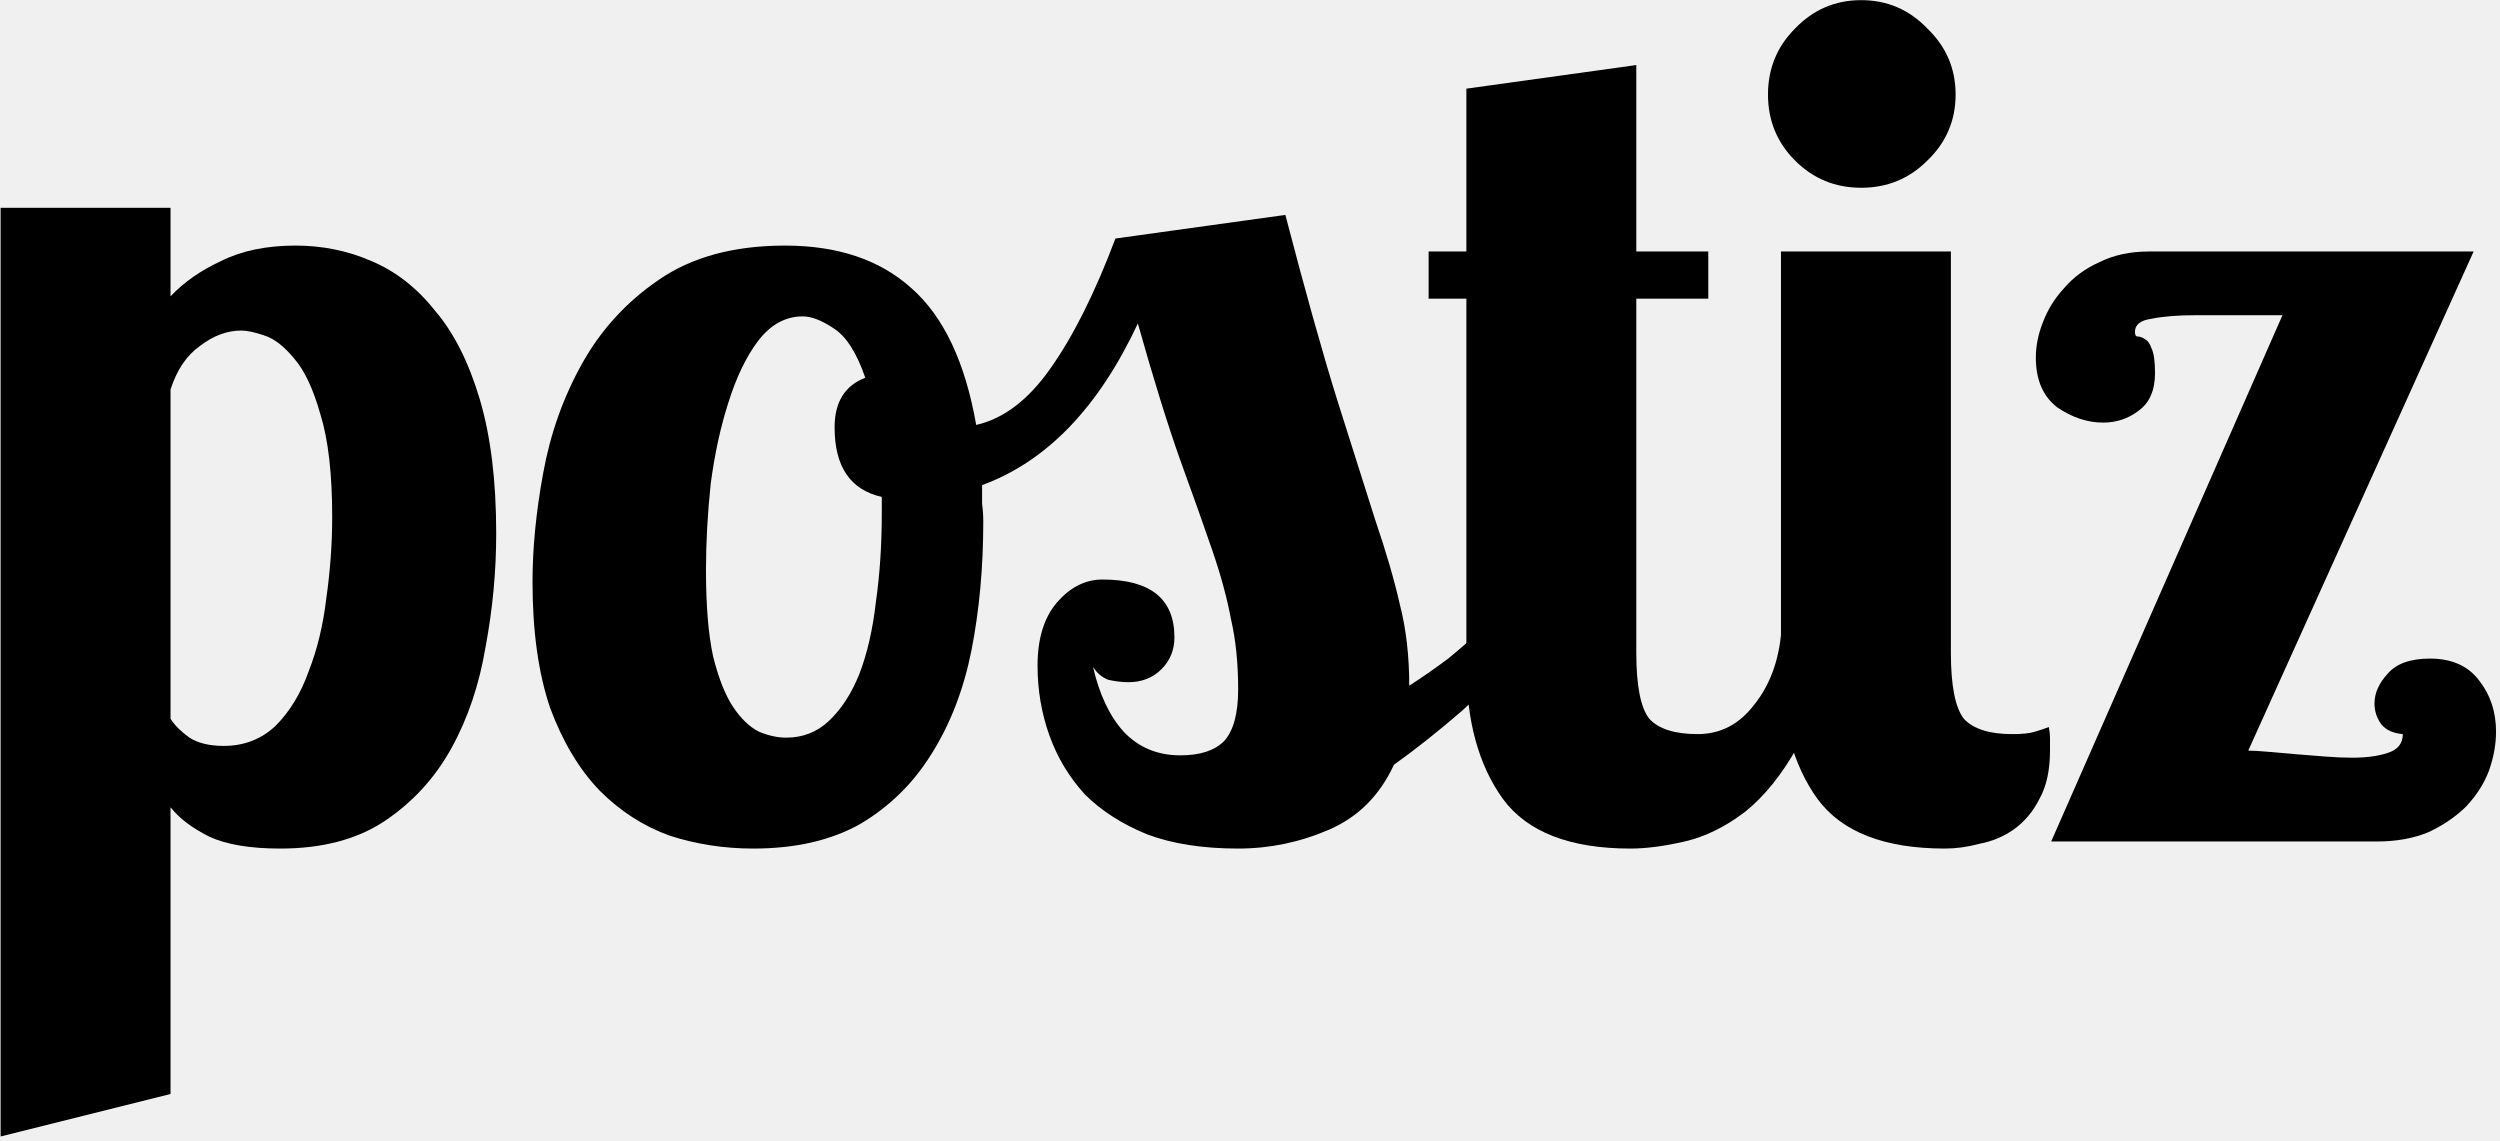
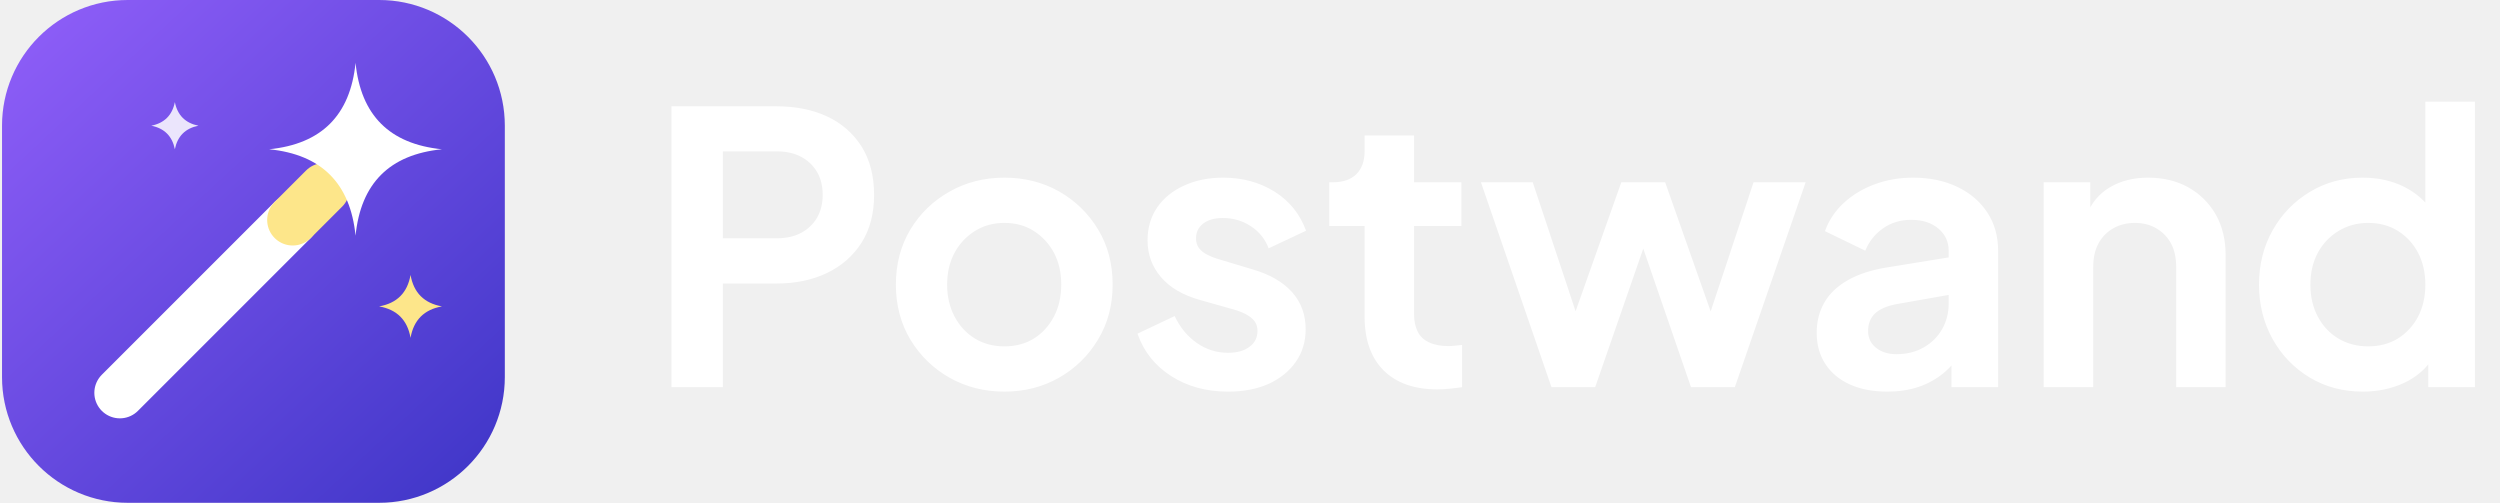
- <svg xmlns="http://www.w3.org/2000/svg" width="366" height="167" viewBox="0 0 366 167" fill="none">
-   <path d="M24.966 30.426V43.383C26.924 41.309 29.4 39.582 32.394 38.2C35.389 36.703 39.016 35.954 43.277 35.954C47.193 35.954 50.878 36.703 54.333 38.2C57.904 39.697 61.013 42.116 63.662 45.456C66.426 48.68 68.614 52.999 70.226 58.412C71.839 63.825 72.645 70.389 72.645 78.105C72.645 83.633 72.127 89.161 71.09 94.689C70.169 100.217 68.499 105.169 66.08 109.546C63.662 113.922 60.38 117.492 56.234 120.256C52.203 122.905 47.136 124.23 41.032 124.23C36.655 124.23 33.2 123.654 30.667 122.502C28.133 121.235 26.233 119.796 24.966 118.183V160.162L0.09 166.381V30.426H24.966ZM32.74 109.2C35.734 109.2 38.268 108.221 40.341 106.264C42.414 104.191 44.026 101.542 45.178 98.317C46.444 95.092 47.308 91.522 47.769 87.607C48.345 83.576 48.633 79.603 48.633 75.687C48.633 69.353 48.057 64.343 46.905 60.657C45.869 56.972 44.602 54.266 43.105 52.538C41.608 50.696 40.11 49.544 38.613 49.083C37.231 48.623 36.137 48.392 35.331 48.392C33.258 48.392 31.242 49.141 29.285 50.638C27.327 52.02 25.887 54.151 24.966 57.03V105.227C25.542 106.148 26.463 107.07 27.73 107.991C28.997 108.797 30.667 109.2 32.74 109.2Z" fill="currentColor" />
-   <path d="M188.176 31.463C191.055 42.519 193.588 51.559 195.777 58.584C197.965 65.495 199.807 71.311 201.305 76.032C202.917 80.754 204.126 84.9 204.932 88.47C205.854 92.04 206.314 96.014 206.314 100.39C208.272 99.123 210.172 97.799 212.015 96.417C213.858 94.92 215.413 93.538 216.679 92.271H223.935C220.825 96.993 217.543 100.908 214.088 104.018C210.633 107.012 207.293 109.661 204.069 111.964C201.996 116.456 198.829 119.623 194.567 121.466C190.306 123.308 185.872 124.23 181.266 124.23C176.083 124.23 171.649 123.539 167.964 122.157C164.279 120.659 161.227 118.702 158.808 116.283C156.505 113.749 154.777 110.87 153.626 107.646C152.474 104.421 151.898 101.023 151.898 97.453C151.898 93.538 152.819 90.486 154.662 88.297C156.62 85.994 158.866 84.843 161.399 84.843C168.424 84.843 171.937 87.664 171.937 93.307C171.937 95.15 171.304 96.705 170.037 97.972C168.77 99.238 167.158 99.872 165.2 99.872C164.278 99.872 163.3 99.757 162.263 99.526C161.342 99.181 160.593 98.547 160.017 97.626C160.939 101.657 162.436 104.824 164.509 107.127C166.697 109.431 169.461 110.582 172.801 110.582C175.68 110.582 177.811 109.891 179.193 108.509C180.575 107.012 181.266 104.478 181.266 100.908C181.266 97.108 180.92 93.71 180.229 90.716C179.653 87.607 178.732 84.209 177.465 80.524C176.198 76.838 174.644 72.462 172.801 67.395C170.958 62.212 168.885 55.533 166.582 47.356C160.823 59.679 153.222 67.567 143.779 71.022C143.779 71.944 143.779 72.865 143.779 73.787C143.894 74.593 143.952 75.457 143.952 76.378C143.952 83.058 143.376 89.334 142.224 95.208C141.072 100.966 139.115 106.033 136.351 110.41C133.702 114.671 130.247 118.068 125.986 120.602C121.724 123.02 116.484 124.23 110.265 124.23C106.004 124.23 101.916 123.596 98 122.329C94.2 120.947 90.802 118.759 87.808 115.765C84.813 112.655 82.395 108.624 80.552 103.672C78.825 98.605 77.961 92.444 77.961 85.188C77.961 80.236 78.479 74.938 79.516 69.295C80.552 63.537 82.453 58.181 85.216 53.229C87.981 48.277 91.723 44.189 96.445 40.964C101.282 37.624 107.444 35.954 114.93 35.954C122.646 35.954 128.807 38.027 133.414 42.173C138.136 46.319 141.303 52.999 142.915 62.212C146.946 61.291 150.574 58.527 153.798 53.92C157.138 49.198 160.305 42.864 163.3 34.918L188.176 31.463ZM115.102 107.991C117.521 107.991 119.594 107.185 121.321 105.573C123.164 103.845 124.661 101.542 125.813 98.663C126.964 95.668 127.771 92.156 128.231 88.125C128.807 84.094 129.095 79.718 129.095 74.996V72.75C124.488 71.713 122.185 68.316 122.185 62.558C122.185 58.872 123.682 56.454 126.677 55.302C125.41 51.617 123.855 49.198 122.012 48.047C120.285 46.895 118.788 46.319 117.521 46.319C114.987 46.319 112.799 47.529 110.956 49.947C109.229 52.25 107.789 55.245 106.638 58.93C105.486 62.5 104.622 66.473 104.046 70.85C103.586 75.226 103.355 79.43 103.355 83.46C103.355 88.643 103.701 92.847 104.392 96.071C105.198 99.296 106.177 101.772 107.329 103.5C108.48 105.227 109.747 106.436 111.129 107.127C112.511 107.703 113.835 107.991 115.102 107.991Z" fill="currentColor" />
-   <path d="M239.554 9.523V36.818H250.092V43.728H239.554V95.553C239.554 100.39 240.187 103.615 241.454 105.227C242.836 106.724 245.197 107.473 248.537 107.473C251.877 107.473 254.641 106.033 256.829 103.154C259.132 100.275 260.457 96.647 260.802 92.271H268.058C267.136 99.296 265.524 104.939 263.221 109.2C260.917 113.346 258.326 116.571 255.447 118.874C252.568 121.062 249.631 122.502 246.637 123.193C243.642 123.884 240.993 124.23 238.69 124.23C229.822 124.23 223.603 121.811 220.033 116.974C216.463 112.022 214.678 105.515 214.678 97.453V43.728H209.15V36.818H214.678V12.979L239.554 9.523Z" fill="currentColor" />
-   <path d="M258.833 13.842C258.833 10.042 260.158 6.817 262.806 4.168C265.455 1.404 268.68 0.022 272.48 0.022C276.281 0.022 279.506 1.404 282.154 4.168C284.918 6.817 286.3 10.042 286.3 13.842C286.3 17.643 284.918 20.867 282.154 23.516C279.506 26.165 276.281 27.489 272.48 27.489C268.68 27.489 265.455 26.165 262.806 23.516C260.158 20.867 258.833 17.643 258.833 13.842ZM285.609 36.818V95.553C285.609 100.39 286.243 103.615 287.51 105.227C288.892 106.724 291.253 107.473 294.592 107.473C296.09 107.473 297.184 107.358 297.875 107.127C298.681 106.897 299.372 106.667 299.948 106.436C300.063 107.012 300.12 107.588 300.12 108.164C300.12 108.74 300.12 109.315 300.12 109.891C300.12 112.77 299.602 115.131 298.566 116.974C297.644 118.817 296.377 120.314 294.765 121.466C293.268 122.502 291.598 123.193 289.755 123.539C288.028 123.999 286.358 124.23 284.746 124.23C275.878 124.23 269.659 121.811 266.089 116.974C262.518 112.022 260.733 105.515 260.733 97.453V36.818H285.609ZM351.773 107.473C350.391 107.358 349.354 106.897 348.663 106.091C347.972 105.169 347.627 104.133 347.627 102.981C347.627 101.484 348.26 100.045 349.527 98.663C350.794 97.165 352.867 96.417 355.746 96.417C358.971 96.417 361.389 97.511 363.001 99.699C364.614 101.772 365.42 104.248 365.42 107.127C365.42 108.97 365.074 110.87 364.383 112.828C363.692 114.671 362.598 116.398 361.101 118.011C359.604 119.508 357.761 120.775 355.573 121.811C353.385 122.732 350.851 123.193 347.972 123.193H300.293L334.152 46.147H321.369C318.835 46.147 316.704 46.319 314.977 46.665C313.365 46.895 312.558 47.529 312.558 48.565C312.558 49.026 312.674 49.256 312.904 49.256C313.249 49.256 313.595 49.371 313.94 49.602C314.401 49.832 314.747 50.292 314.977 50.983C315.322 51.675 315.495 52.884 315.495 54.611C315.495 57.145 314.689 58.988 313.077 60.139C311.579 61.291 309.852 61.867 307.894 61.867C305.591 61.867 303.345 61.118 301.157 59.621C299.084 58.009 298.047 55.59 298.047 52.365C298.047 50.638 298.393 48.91 299.084 47.183C299.775 45.34 300.811 43.67 302.193 42.173C303.575 40.561 305.303 39.294 307.376 38.373C309.449 37.336 311.867 36.818 314.631 36.818H362.138L329.142 109.891C329.833 109.891 330.812 109.949 332.079 110.064C333.346 110.179 334.67 110.294 336.052 110.41C337.55 110.525 338.989 110.64 340.371 110.755C341.868 110.87 343.193 110.928 344.344 110.928C346.417 110.928 348.145 110.697 349.527 110.237C351.024 109.776 351.773 108.855 351.773 107.473Z" fill="currentColor" />
+ <svg xmlns="http://www.w3.org/2000/svg" width="179" height="36" viewBox="0 0 178.71 36" fill="none">
+   <defs>
+     <linearGradient id="pw-g" x1="6" y1="4" x2="58" y2="60" gradientUnits="userSpaceOnUse">
+       <stop offset="0" stop-color="#8B5CF6" />
+       <stop offset="1" stop-color="#4338CA" />
+     </linearGradient>
+   </defs>
+   <g transform="scale(0.5625)">
+     <rect width="64" height="64" rx="16" fill="url(#pw-g)" />
+     <path d="M15 50 L37 28" stroke="#FFFFFF" stroke-width="6.5" stroke-linecap="round" />
+     <path d="M37 28 L41 24" stroke="#FDE68A" stroke-width="6.5" stroke-linecap="round" />
+     <path d="M45 8 Q46 18 56 19 Q46 20 45 30 Q44 20 34 19 Q44 18 45 8 Z" fill="#FFFFFF" />
+     <path d="M52 35 Q52.6 38.4 56 39 Q52.6 39.6 52 43 Q51.4 39.6 48 39 Q51.4 38.4 52 35 Z" fill="#FDE68A" />
+     <path d="M22 13 Q22.5 15.5 25 16 Q22.5 16.5 22 19 Q21.5 16.5 19 16 Q21.5 15.5 22 13 Z" fill="#FFFFFF" fill-opacity="0.85" />
+   </g>
+   <path transform="translate(46, 27.72)" d="M1.93 0V-20.11H9.45Q11.5 -20.11 13.08 -19.38Q14.65 -18.64 15.55 -17.22Q16.44 -15.79 16.44 -13.76Q16.44 -11.76 15.54 -10.34Q14.63 -8.92 13.06 -8.17Q11.49 -7.42 9.45 -7.42H5.61V0ZM5.61 -10.66H9.5Q10.49 -10.66 11.22 -11.05Q11.95 -11.44 12.36 -12.14Q12.76 -12.84 12.76 -13.76Q12.76 -14.71 12.36 -15.4Q11.95 -16.1 11.22 -16.49Q10.49 -16.88 9.5 -16.88H5.61Z M25.77 0.32Q23.62 0.32 21.85 -0.67Q20.09 -1.67 19.04 -3.4Q18 -5.14 18 -7.34Q18 -9.56 19.04 -11.29Q20.08 -13.01 21.84 -14Q23.6 -15 25.77 -15Q27.94 -15 29.69 -14.01Q31.44 -13.01 32.48 -11.29Q33.52 -9.57 33.52 -7.34Q33.52 -5.13 32.47 -3.4Q31.42 -1.66 29.67 -0.67Q27.92 0.32 25.77 0.32ZM25.77 -2.92Q26.97 -2.92 27.88 -3.48Q28.79 -4.05 29.32 -5.06Q29.84 -6.06 29.84 -7.34Q29.84 -8.63 29.32 -9.62Q28.79 -10.6 27.88 -11.18Q26.97 -11.76 25.77 -11.76Q24.58 -11.76 23.66 -11.18Q22.73 -10.6 22.2 -9.62Q21.67 -8.63 21.67 -7.34Q21.67 -6.06 22.2 -5.06Q22.73 -4.05 23.66 -3.48Q24.58 -2.92 25.77 -2.92Z M41.78 0.32Q39.44 0.32 37.7 -0.8Q35.96 -1.92 35.3 -3.83L37.96 -5.09Q38.54 -3.87 39.54 -3.17Q40.55 -2.46 41.78 -2.46Q42.75 -2.46 43.32 -2.89Q43.89 -3.31 43.89 -4.03Q43.89 -4.46 43.66 -4.75Q43.43 -5.03 43.04 -5.23Q42.66 -5.43 42.19 -5.56L39.78 -6.24Q37.93 -6.76 36.98 -7.88Q36.02 -9 36.02 -10.51Q36.02 -11.86 36.71 -12.87Q37.4 -13.87 38.63 -14.43Q39.86 -15 41.43 -15Q43.51 -15 45.11 -14Q46.71 -13 47.37 -11.2L44.69 -9.94Q44.31 -10.94 43.42 -11.52Q42.53 -12.11 41.41 -12.11Q40.52 -12.11 40 -11.71Q39.49 -11.31 39.49 -10.65Q39.49 -10.25 39.7 -9.96Q39.92 -9.67 40.32 -9.47Q40.72 -9.27 41.22 -9.13L43.58 -8.42Q45.39 -7.89 46.37 -6.8Q47.34 -5.71 47.34 -4.15Q47.34 -2.82 46.64 -1.82Q45.94 -0.81 44.7 -0.24Q43.46 0.32 41.78 0.32Z M56.78 0.16Q54.29 0.16 52.92 -1.2Q51.56 -2.57 51.56 -5.04V-11.54H49.03V-14.67H49.3Q50.38 -14.67 50.97 -15.25Q51.56 -15.83 51.56 -16.91V-18.02H55.1V-14.67H58.49V-11.54H55.1V-5.24Q55.1 -4.5 55.36 -3.98Q55.61 -3.47 56.17 -3.21Q56.73 -2.94 57.58 -2.94Q57.77 -2.94 58.03 -2.97Q58.29 -3 58.54 -3.02V0Q58.16 0.06 57.67 0.11Q57.19 0.16 56.78 0.16Z M64.94 0 59.89 -14.67H63.6L67.3 -3.53L66 -3.55L69.94 -14.67H73.08L77 -3.55L75.71 -3.53L79.41 -14.67H83.14L78.07 0H74.93L70.92 -11.64H72.11L68.07 0Z M88.99 0.32Q87.45 0.32 86.31 -0.19Q85.17 -0.71 84.55 -1.66Q83.93 -2.61 83.93 -3.89Q83.93 -5.11 84.48 -6.06Q85.02 -7.01 86.16 -7.66Q87.3 -8.31 89.01 -8.58L93.81 -9.36V-6.68L89.68 -5.95Q88.64 -5.76 88.12 -5.29Q87.61 -4.81 87.61 -4.02Q87.61 -3.27 88.19 -2.81Q88.76 -2.36 89.63 -2.36Q90.75 -2.36 91.6 -2.85Q92.44 -3.33 92.91 -4.15Q93.38 -4.98 93.38 -5.98V-9.77Q93.38 -10.73 92.65 -11.35Q91.91 -11.98 90.69 -11.98Q89.55 -11.98 88.68 -11.37Q87.81 -10.76 87.41 -9.77L84.52 -11.17Q84.94 -12.33 85.87 -13.19Q86.8 -14.05 88.07 -14.52Q89.35 -15 90.83 -15Q92.62 -15 94 -14.34Q95.38 -13.68 96.15 -12.5Q96.92 -11.33 96.92 -9.77V0H93.58V-2.5L94.34 -2.55Q93.76 -1.62 92.98 -0.98Q92.19 -0.34 91.2 -0.01Q90.2 0.32 88.99 0.32Z M100.18 0V-14.67H103.52V-11.79L103.25 -12.3Q103.77 -13.64 104.94 -14.32Q106.1 -15 107.66 -15Q109.3 -15 110.55 -14.3Q111.8 -13.59 112.51 -12.35Q113.21 -11.1 113.21 -9.45V0H109.67V-8.61Q109.67 -9.59 109.3 -10.29Q108.92 -10.98 108.25 -11.37Q107.58 -11.76 106.71 -11.76Q105.84 -11.76 105.16 -11.37Q104.48 -10.98 104.1 -10.28Q103.73 -9.58 103.73 -8.61V0Z M123.03 0.32Q120.91 0.32 119.23 -0.69Q117.54 -1.71 116.57 -3.45Q115.6 -5.2 115.6 -7.34Q115.6 -9.5 116.58 -11.24Q117.56 -12.97 119.24 -13.98Q120.92 -15 123.01 -15Q124.69 -15 126 -14.34Q127.3 -13.68 128.06 -12.51L127.51 -11.76V-20.44H131.06V0H127.72V-2.83L128.08 -2.13Q127.33 -0.93 125.98 -0.3Q124.63 0.32 123.03 0.32ZM123.42 -2.92Q124.62 -2.92 125.54 -3.48Q126.46 -4.05 126.99 -5.05Q127.51 -6.05 127.51 -7.34Q127.51 -8.62 126.99 -9.62Q126.46 -10.62 125.54 -11.19Q124.62 -11.76 123.42 -11.76Q122.24 -11.76 121.29 -11.18Q120.34 -10.6 119.81 -9.62Q119.28 -8.63 119.28 -7.34Q119.28 -6.05 119.81 -5.05Q120.34 -4.05 121.28 -3.48Q122.23 -2.92 123.42 -2.92Z" fill="#FFFFFF" />
</svg>
